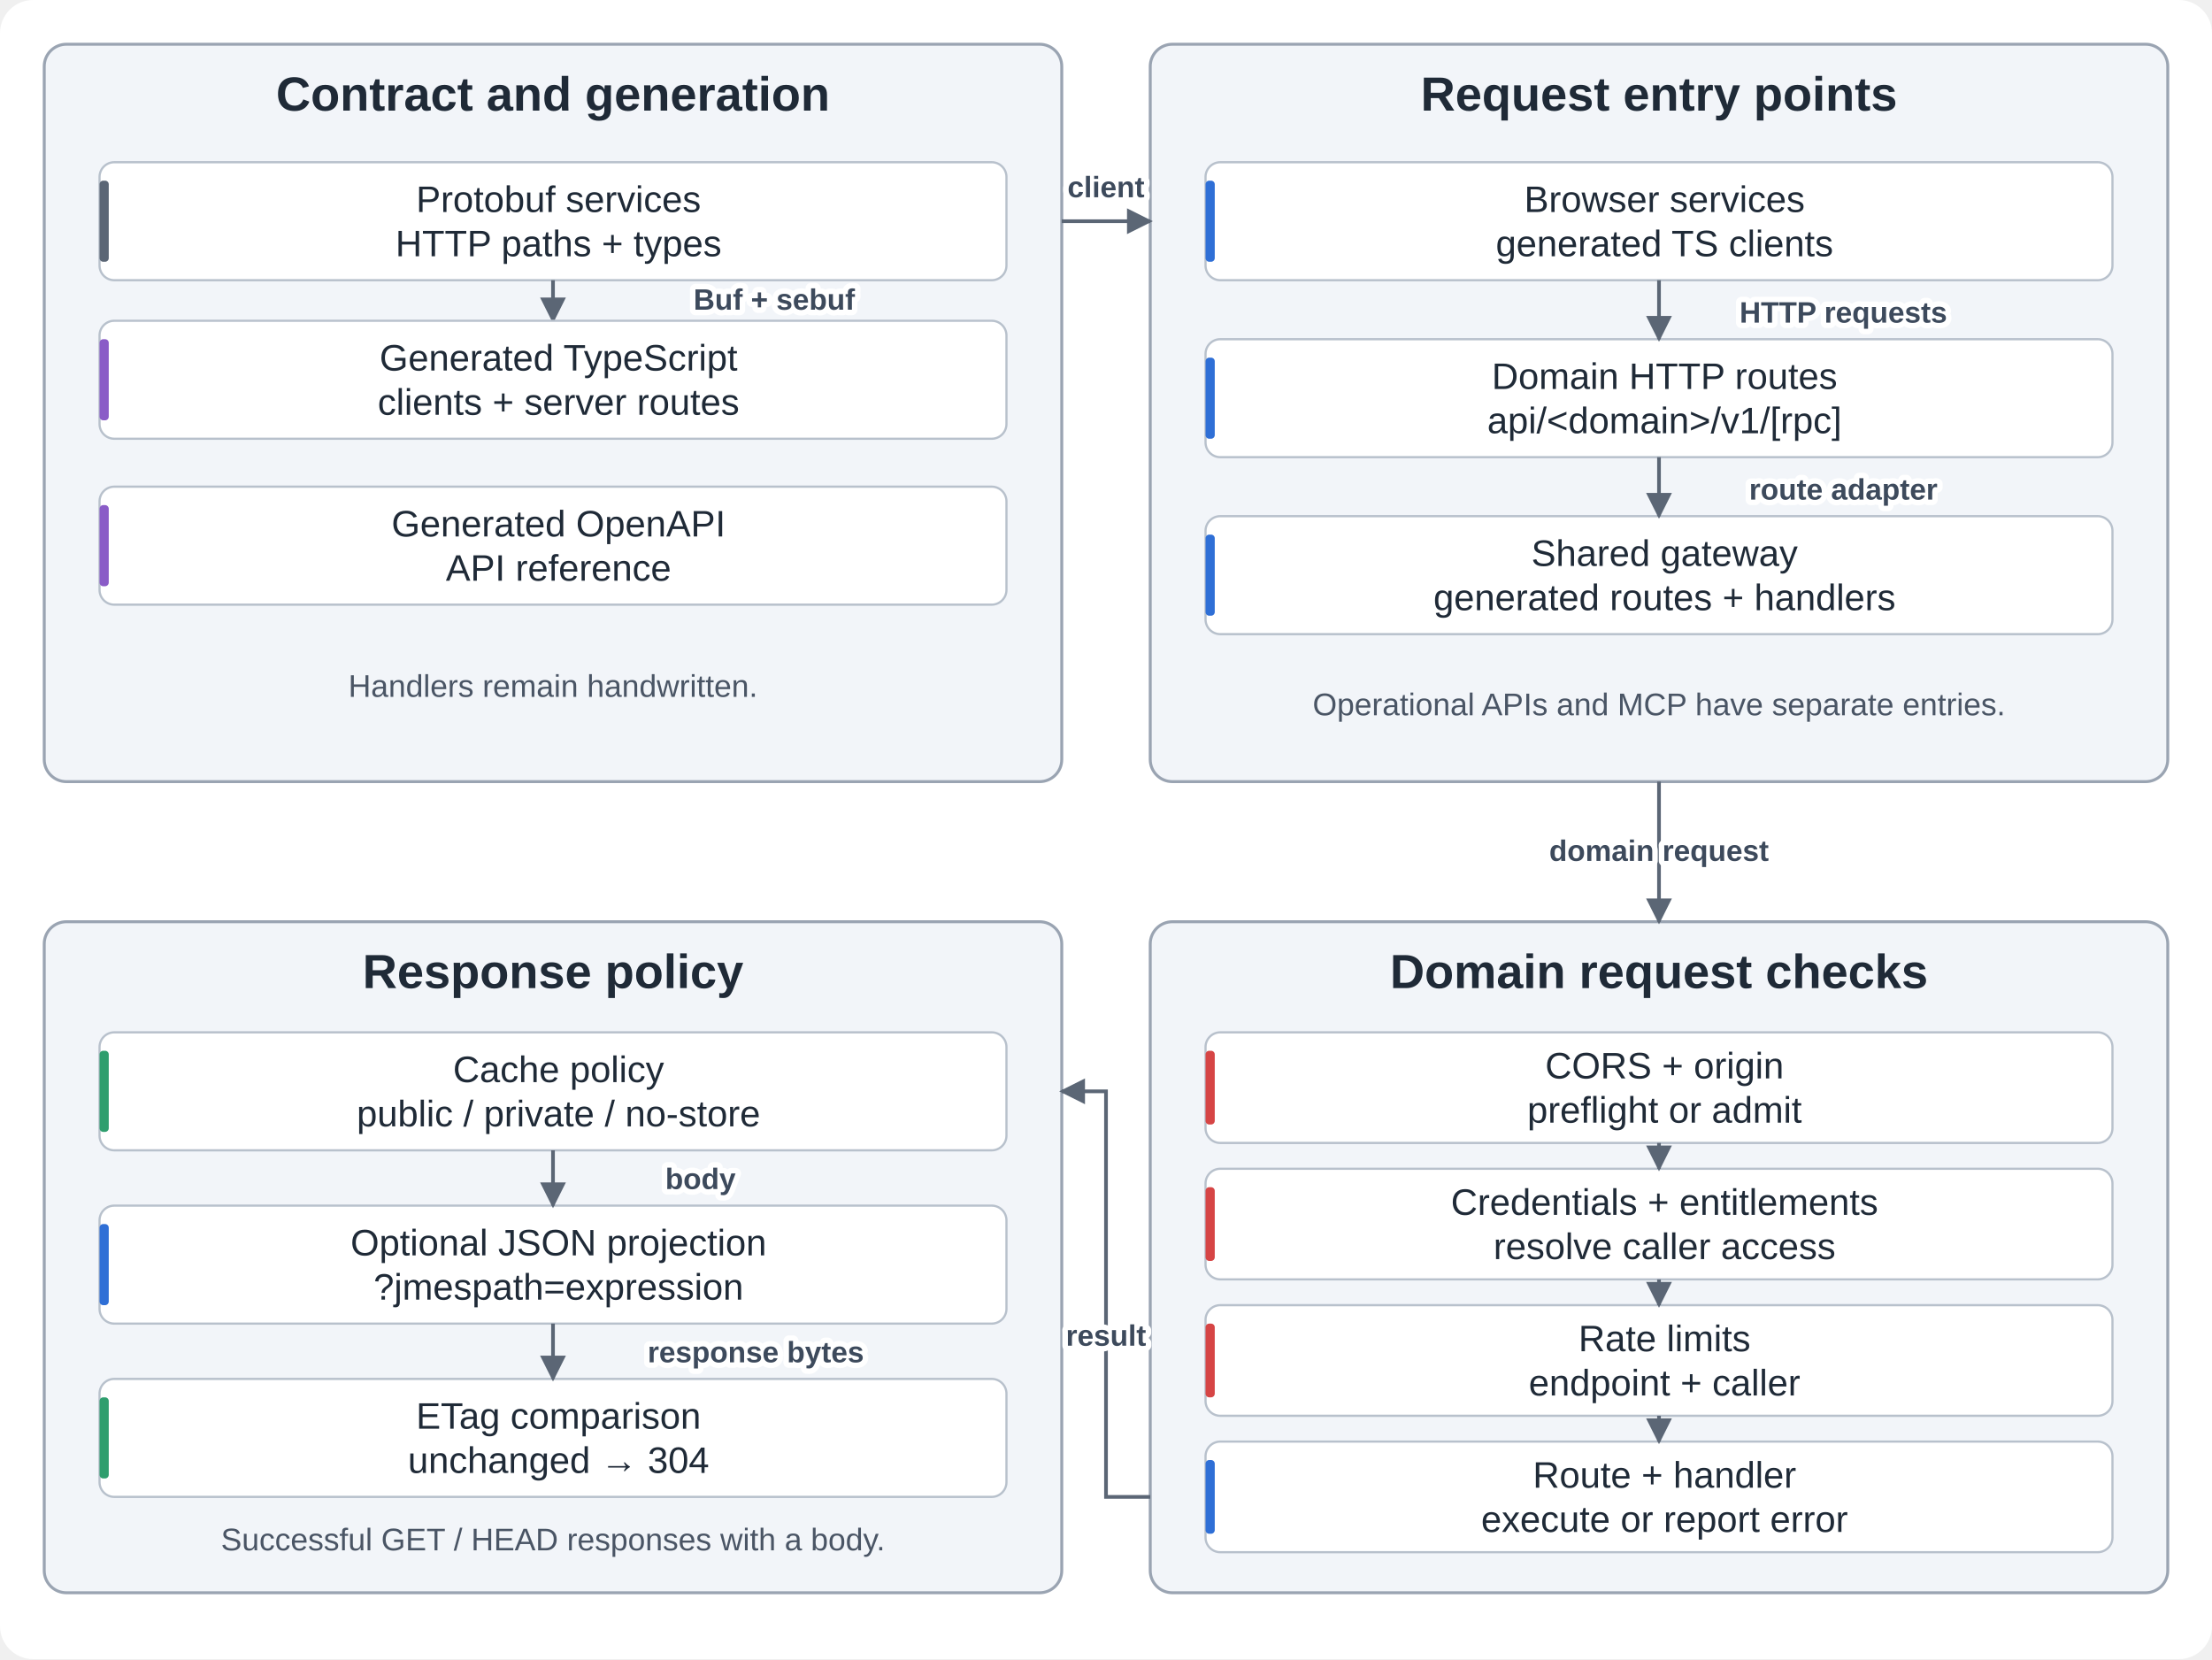
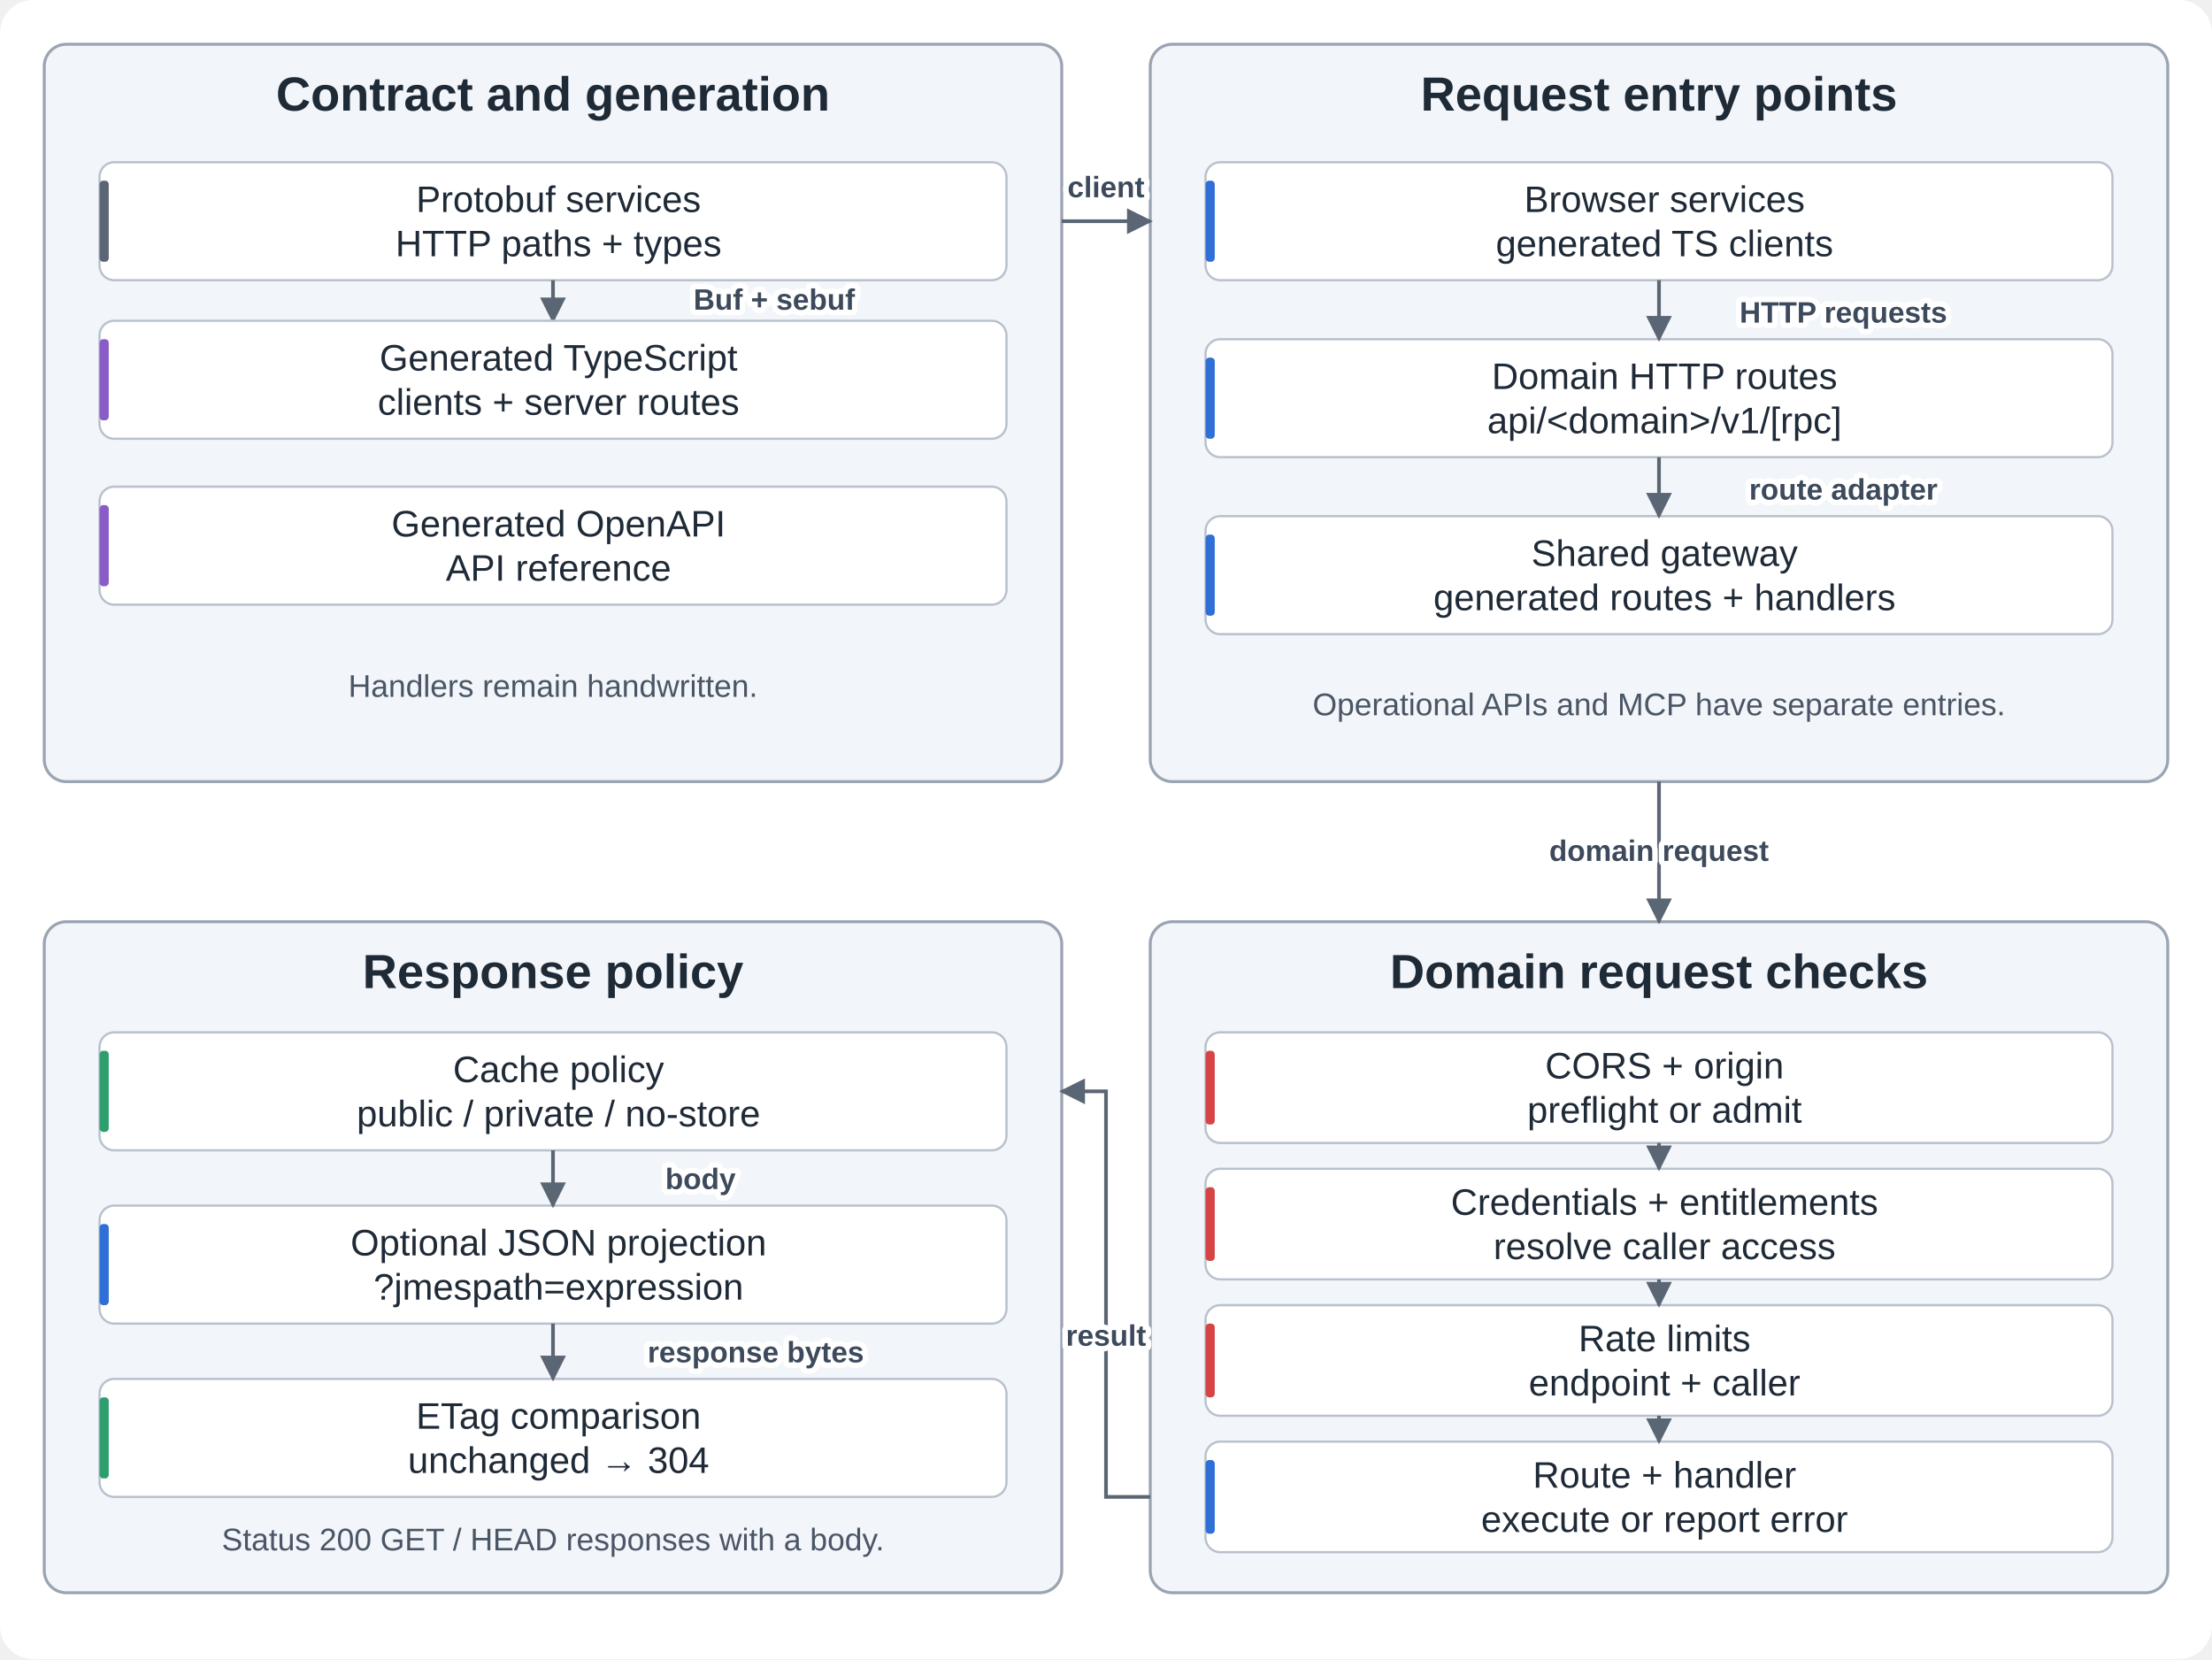
<svg xmlns="http://www.w3.org/2000/svg" viewBox="0 0 1200 900" width="1200" height="900" role="img" aria-labelledby="t d">
  <defs>
    <marker id="arr" viewBox="0 0 10 10" refX="9" refY="5" markerWidth="7" markerHeight="7" orient="auto">
      <path d="M0 0L10 5L0 10z" fill="#5b6675" />
    </marker>
    <marker id="ca" viewBox="0 0 10 10" refX="5" refY="5" markerWidth="6" markerHeight="6" orient="auto">
      <path d="M0 0L10 5L0 10z" fill="#5b6675" />
    </marker>
  </defs>
  <style>
text{font-family:-apple-system,"Helvetica Neue",Arial,"PingFang SC",sans-serif;fill:#1f2a37}
.gt{font-size:26px;font-weight:700}
.st{font-size:20px;font-weight:700}
.ag{font-size:20px}
.q{font-size:18px;fill:#3d4a5c}
.lb{font-size:17px;fill:#4a5565}
.al{font-size:16px;font-weight:600;fill:#3d4a5c;paint-order:stroke;stroke:#ffffff;stroke-width:6px;stroke-linejoin:round}
.grp{fill:#f2f5f9;stroke:#9aa4b2;stroke-width:1.6}
.sub{fill:#e8edf3;stroke:#b8c1cc;stroke-width:1.2}
.agent{fill:#ffffff;stroke:#b8c1cc;stroke-width:1.2}
.human{fill:#d6e6fb;stroke:#9cbbe6;stroke-width:1.2}
.front{fill:#dcf0e0;stroke:#9ccfa8;stroke-width:1.2}
.flow{stroke:#5b6675;stroke-width:2;fill:none;marker-end:url(#arr)}
.back{stroke-dasharray:7 5}
.cyc{stroke:#5b6675;stroke-width:2;fill:none;marker-end:url(#ca)}
.num{fill:#1f2a37}
.numt{font-size:16px;font-weight:700;fill:#ffffff}
</style>
  <rect width="1200" height="900" rx="18" fill="#ffffff" />
  <rect x="24" y="24" width="552" height="400" rx="12" class="grp" />
  <text x="300.0" y="60" class="gt" text-anchor="middle">Contract and generation</text>
  <rect x="54" y="88" width="492" height="64" rx="8" class="agent" />
  <rect x="54" y="98" width="5" height="44" rx="2" fill="#5b6675" />
  <text x="303.0" y="115.0" class="ag" text-anchor="middle">Protobuf services</text>
  <text x="303.0" y="139.0" class="ag" text-anchor="middle">HTTP paths + types</text>
  <path d="M300 152V174" class="flow" />
  <text x="420" y="168" class="al" text-anchor="middle">Buf + sebuf</text>
  <rect x="54" y="174" width="492" height="64" rx="8" class="agent" />
  <rect x="54" y="184" width="5" height="44" rx="2" fill="#8a5cc7" />
  <text x="303.0" y="201.0" class="ag" text-anchor="middle">Generated TypeScript</text>
  <text x="303.0" y="225.0" class="ag" text-anchor="middle">clients + server routes</text>
  <rect x="54" y="264" width="492" height="64" rx="8" class="agent" />
  <rect x="54" y="274" width="5" height="44" rx="2" fill="#8a5cc7" />
  <text x="303.0" y="291.0" class="ag" text-anchor="middle">Generated OpenAPI</text>
  <text x="303.0" y="315.0" class="ag" text-anchor="middle">API reference</text>
  <text x="300" y="378" class="lb" text-anchor="middle">Handlers remain handwritten.</text>
  <rect x="624" y="24" width="552" height="400" rx="12" class="grp" />
  <text x="900.0" y="60" class="gt" text-anchor="middle">Request entry points</text>
  <rect x="654" y="88" width="492" height="64" rx="8" class="agent" />
  <rect x="654" y="98" width="5" height="44" rx="2" fill="#2f6fd6" />
  <text x="903.0" y="115.0" class="ag" text-anchor="middle">Browser services</text>
  <text x="903.0" y="139.0" class="ag" text-anchor="middle">generated TS clients</text>
  <rect x="654" y="184" width="492" height="64" rx="8" class="agent" />
  <rect x="654" y="194" width="5" height="44" rx="2" fill="#2f6fd6" />
  <text x="903.0" y="211.0" class="ag" text-anchor="middle">Domain HTTP routes</text>
  <text x="903.0" y="235.0" class="ag" text-anchor="middle">api/&lt;domain&gt;/v1/[rpc]</text>
  <rect x="654" y="280" width="492" height="64" rx="8" class="agent" />
  <rect x="654" y="290" width="5" height="44" rx="2" fill="#2f6fd6" />
  <text x="903.0" y="307.0" class="ag" text-anchor="middle">Shared gateway</text>
  <text x="903.0" y="331.0" class="ag" text-anchor="middle">generated routes + handlers</text>
  <path d="M900 152V184" class="flow" />
  <text x="1000" y="175" class="al" text-anchor="middle">HTTP requests</text>
  <path d="M900 248V280" class="flow" />
  <text x="1000" y="271" class="al" text-anchor="middle">route adapter</text>
  <text x="900" y="388" class="lb" text-anchor="middle">Operational APIs and MCP have separate entries.</text>
  <path d="M576 120H624" class="flow" />
  <text x="600" y="107" class="al" text-anchor="middle">client</text>
  <rect x="624" y="500" width="552" height="364" rx="12" class="grp" />
  <text x="900.0" y="536" class="gt" text-anchor="middle">Domain request checks</text>
  <rect x="654" y="560" width="492" height="60" rx="8" class="agent" />
  <rect x="654" y="570" width="5" height="40" rx="2" fill="#d64545" />
  <text x="903.0" y="585.0" class="ag" text-anchor="middle">CORS + origin</text>
  <text x="903.0" y="609.0" class="ag" text-anchor="middle">preflight or admit</text>
  <rect x="654" y="634" width="492" height="60" rx="8" class="agent" />
  <rect x="654" y="644" width="5" height="40" rx="2" fill="#d64545" />
  <text x="903.0" y="659.0" class="ag" text-anchor="middle">Credentials + entitlements</text>
  <text x="903.0" y="683.0" class="ag" text-anchor="middle">resolve caller access</text>
  <rect x="654" y="708" width="492" height="60" rx="8" class="agent" />
  <rect x="654" y="718" width="5" height="40" rx="2" fill="#d64545" />
  <text x="903.0" y="733.0" class="ag" text-anchor="middle">Rate limits</text>
  <text x="903.0" y="757.0" class="ag" text-anchor="middle">endpoint + caller</text>
  <rect x="654" y="782" width="492" height="60" rx="8" class="agent" />
  <rect x="654" y="792" width="5" height="40" rx="2" fill="#2f6fd6" />
  <text x="903.0" y="807.0" class="ag" text-anchor="middle">Route + handler</text>
  <text x="903.0" y="831.0" class="ag" text-anchor="middle">execute or report error</text>
  <path d="M900 620V634" class="flow" />
  <path d="M900 694V708" class="flow" />
  <path d="M900 768V782" class="flow" />
  <path d="M900 424V500" class="flow" />
  <text x="900" y="467" class="al" text-anchor="middle">domain request</text>
  <rect x="24" y="500" width="552" height="364" rx="12" class="grp" />
  <text x="300.0" y="536" class="gt" text-anchor="middle">Response policy</text>
  <rect x="54" y="560" width="492" height="64" rx="8" class="agent" />
  <rect x="54" y="570" width="5" height="44" rx="2" fill="#2f9e6e" />
  <text x="303.0" y="587.0" class="ag" text-anchor="middle">Cache policy</text>
  <text x="303.0" y="611.0" class="ag" text-anchor="middle">public / private / no-store</text>
  <rect x="54" y="654" width="492" height="64" rx="8" class="agent" />
  <rect x="54" y="664" width="5" height="44" rx="2" fill="#2f6fd6" />
  <text x="303.0" y="681.0" class="ag" text-anchor="middle">Optional JSON projection</text>
  <text x="303.0" y="705.0" class="ag" text-anchor="middle">?jmespath=expression</text>
  <rect x="54" y="748" width="492" height="64" rx="8" class="agent" />
  <rect x="54" y="758" width="5" height="44" rx="2" fill="#2f9e6e" />
  <text x="303.0" y="775.0" class="ag" text-anchor="middle">ETag comparison</text>
  <text x="303.0" y="799.0" class="ag" text-anchor="middle">unchanged → 304</text>
  <path d="M300 624V654" class="flow" />
  <text x="380" y="645" class="al" text-anchor="middle">body</text>
  <path d="M300 718V748" class="flow" />
  <text x="410" y="739" class="al" text-anchor="middle">response bytes</text>
-   <text x="300" y="841" class="lb" text-anchor="middle">Successful GET / HEAD responses with a body.</text>
+   <text x="300" y="841" class="lb" text-anchor="middle">Status 200 GET / HEAD responses with a body.</text>
  <path d="M624 812H600V592H576" class="flow" />
  <text x="600" y="730" class="al" text-anchor="middle">result</text>
</svg>
